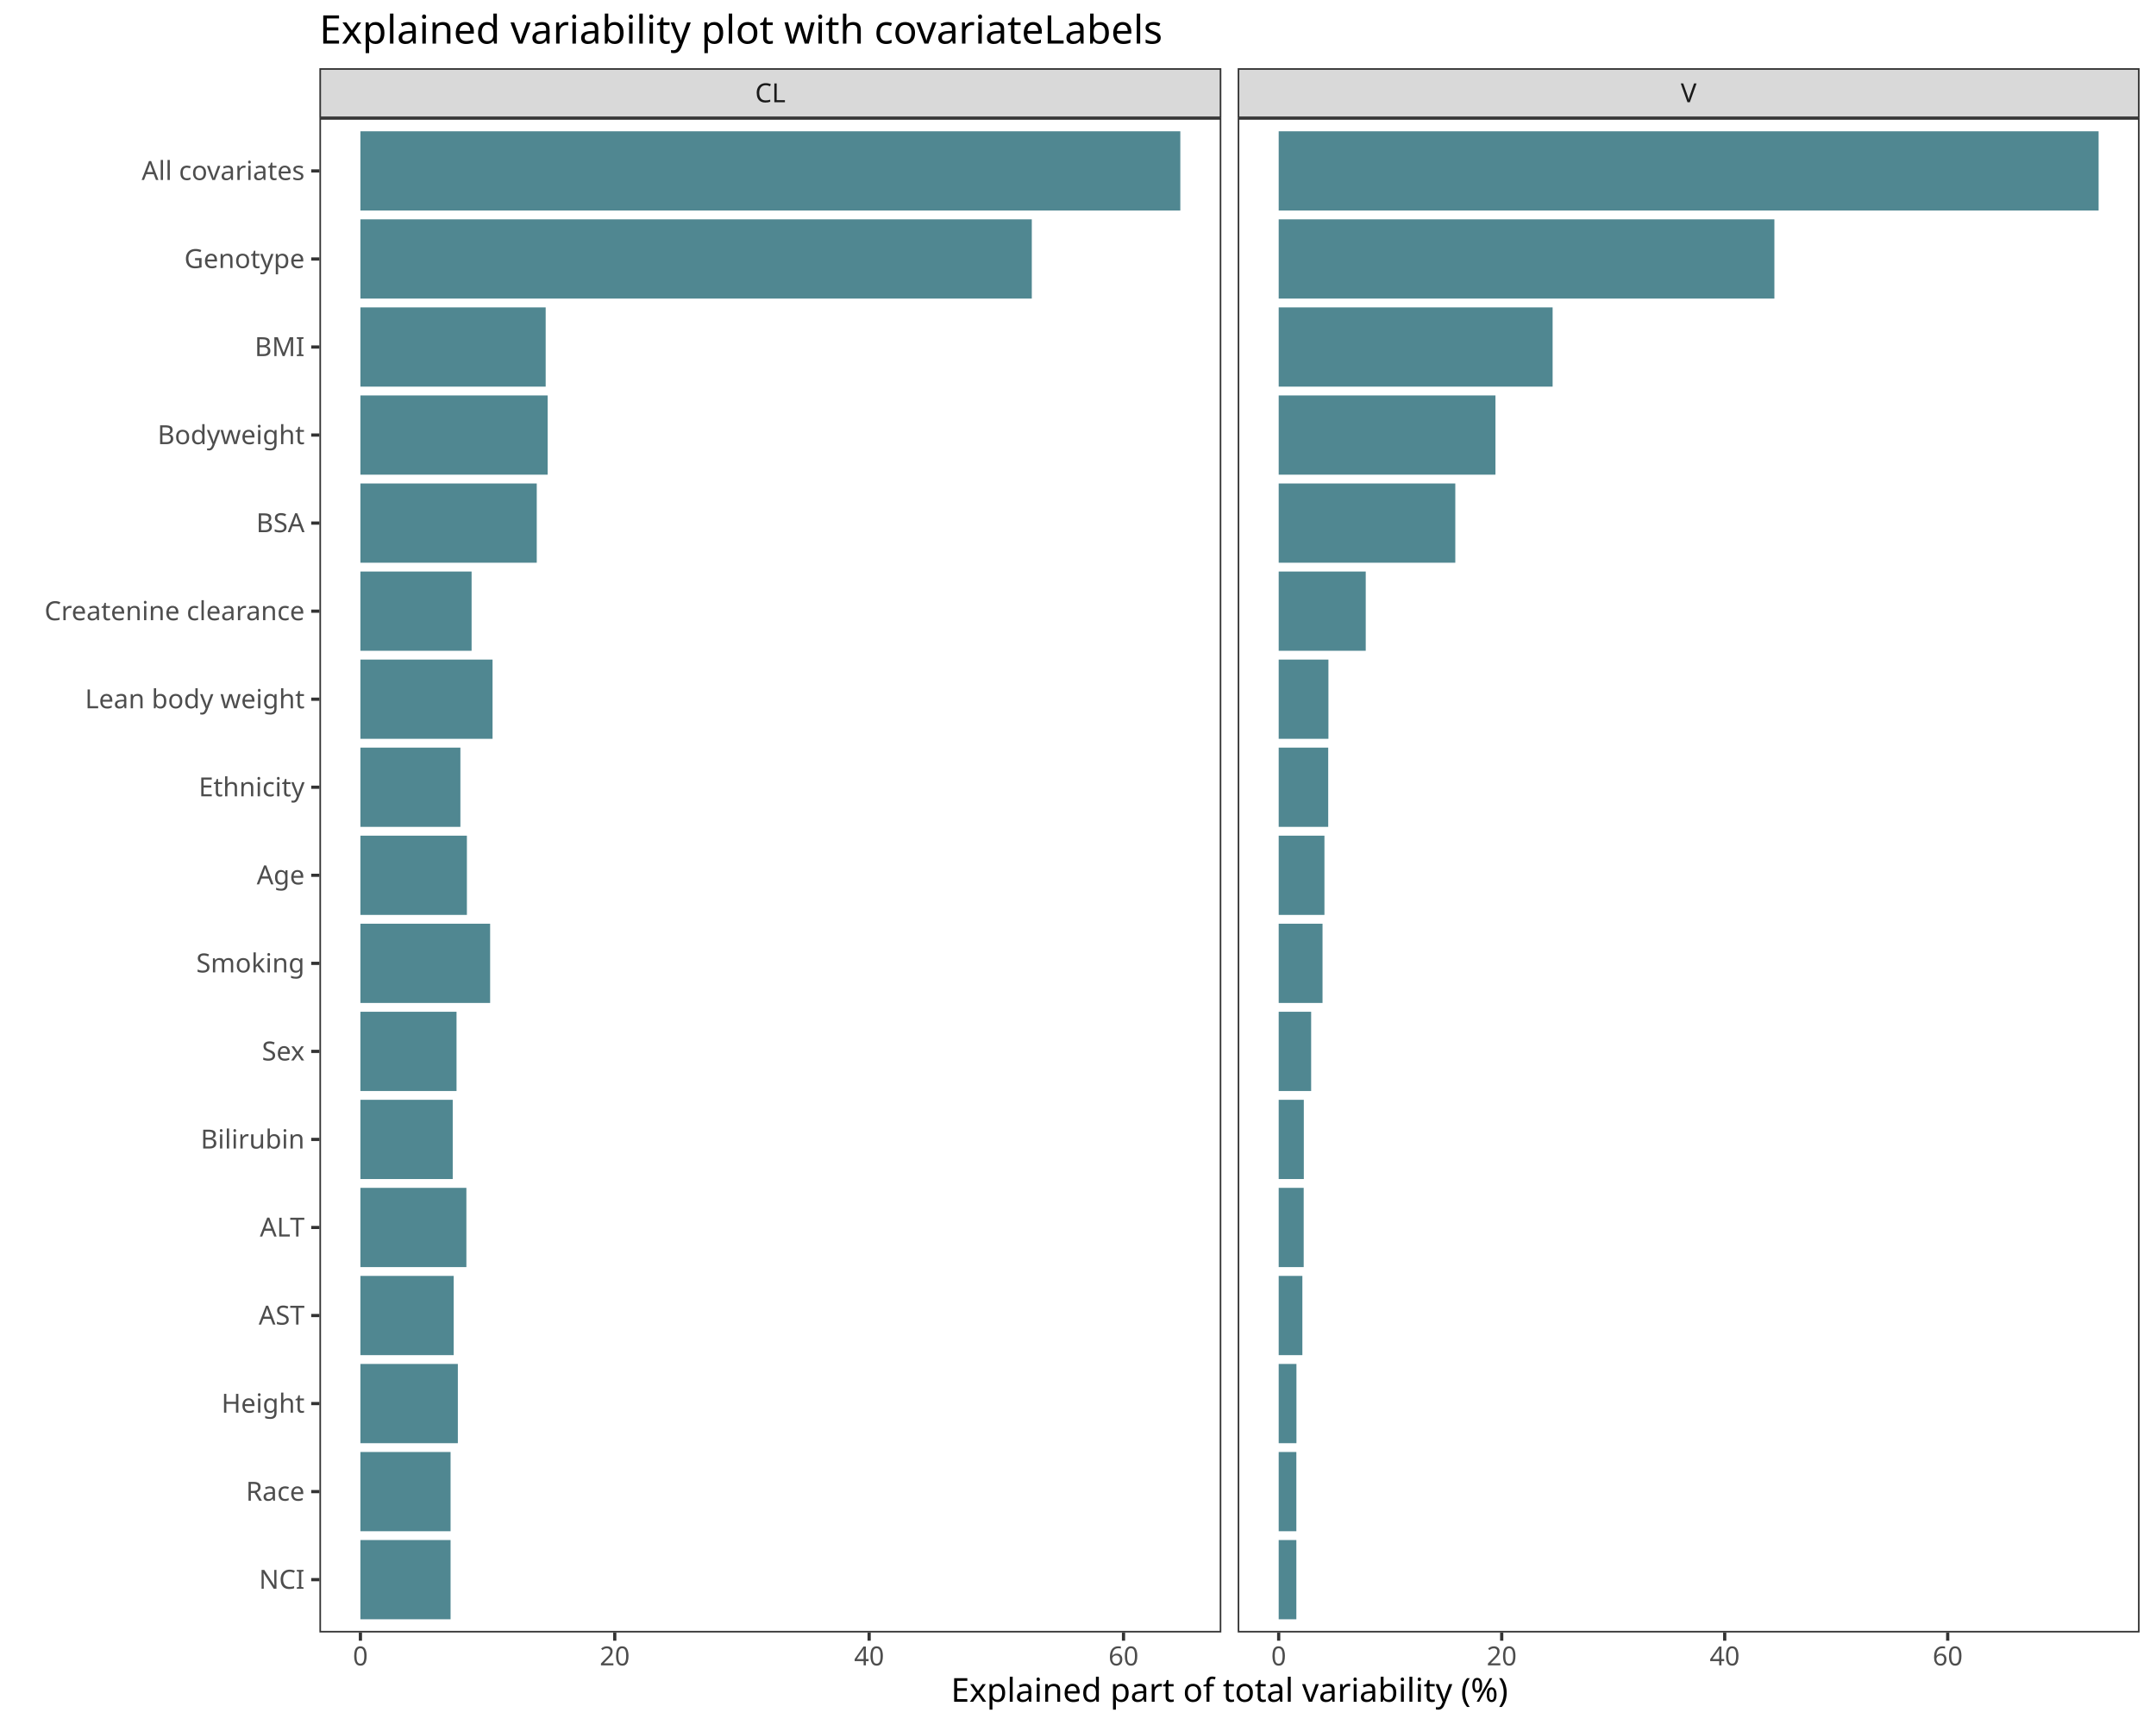
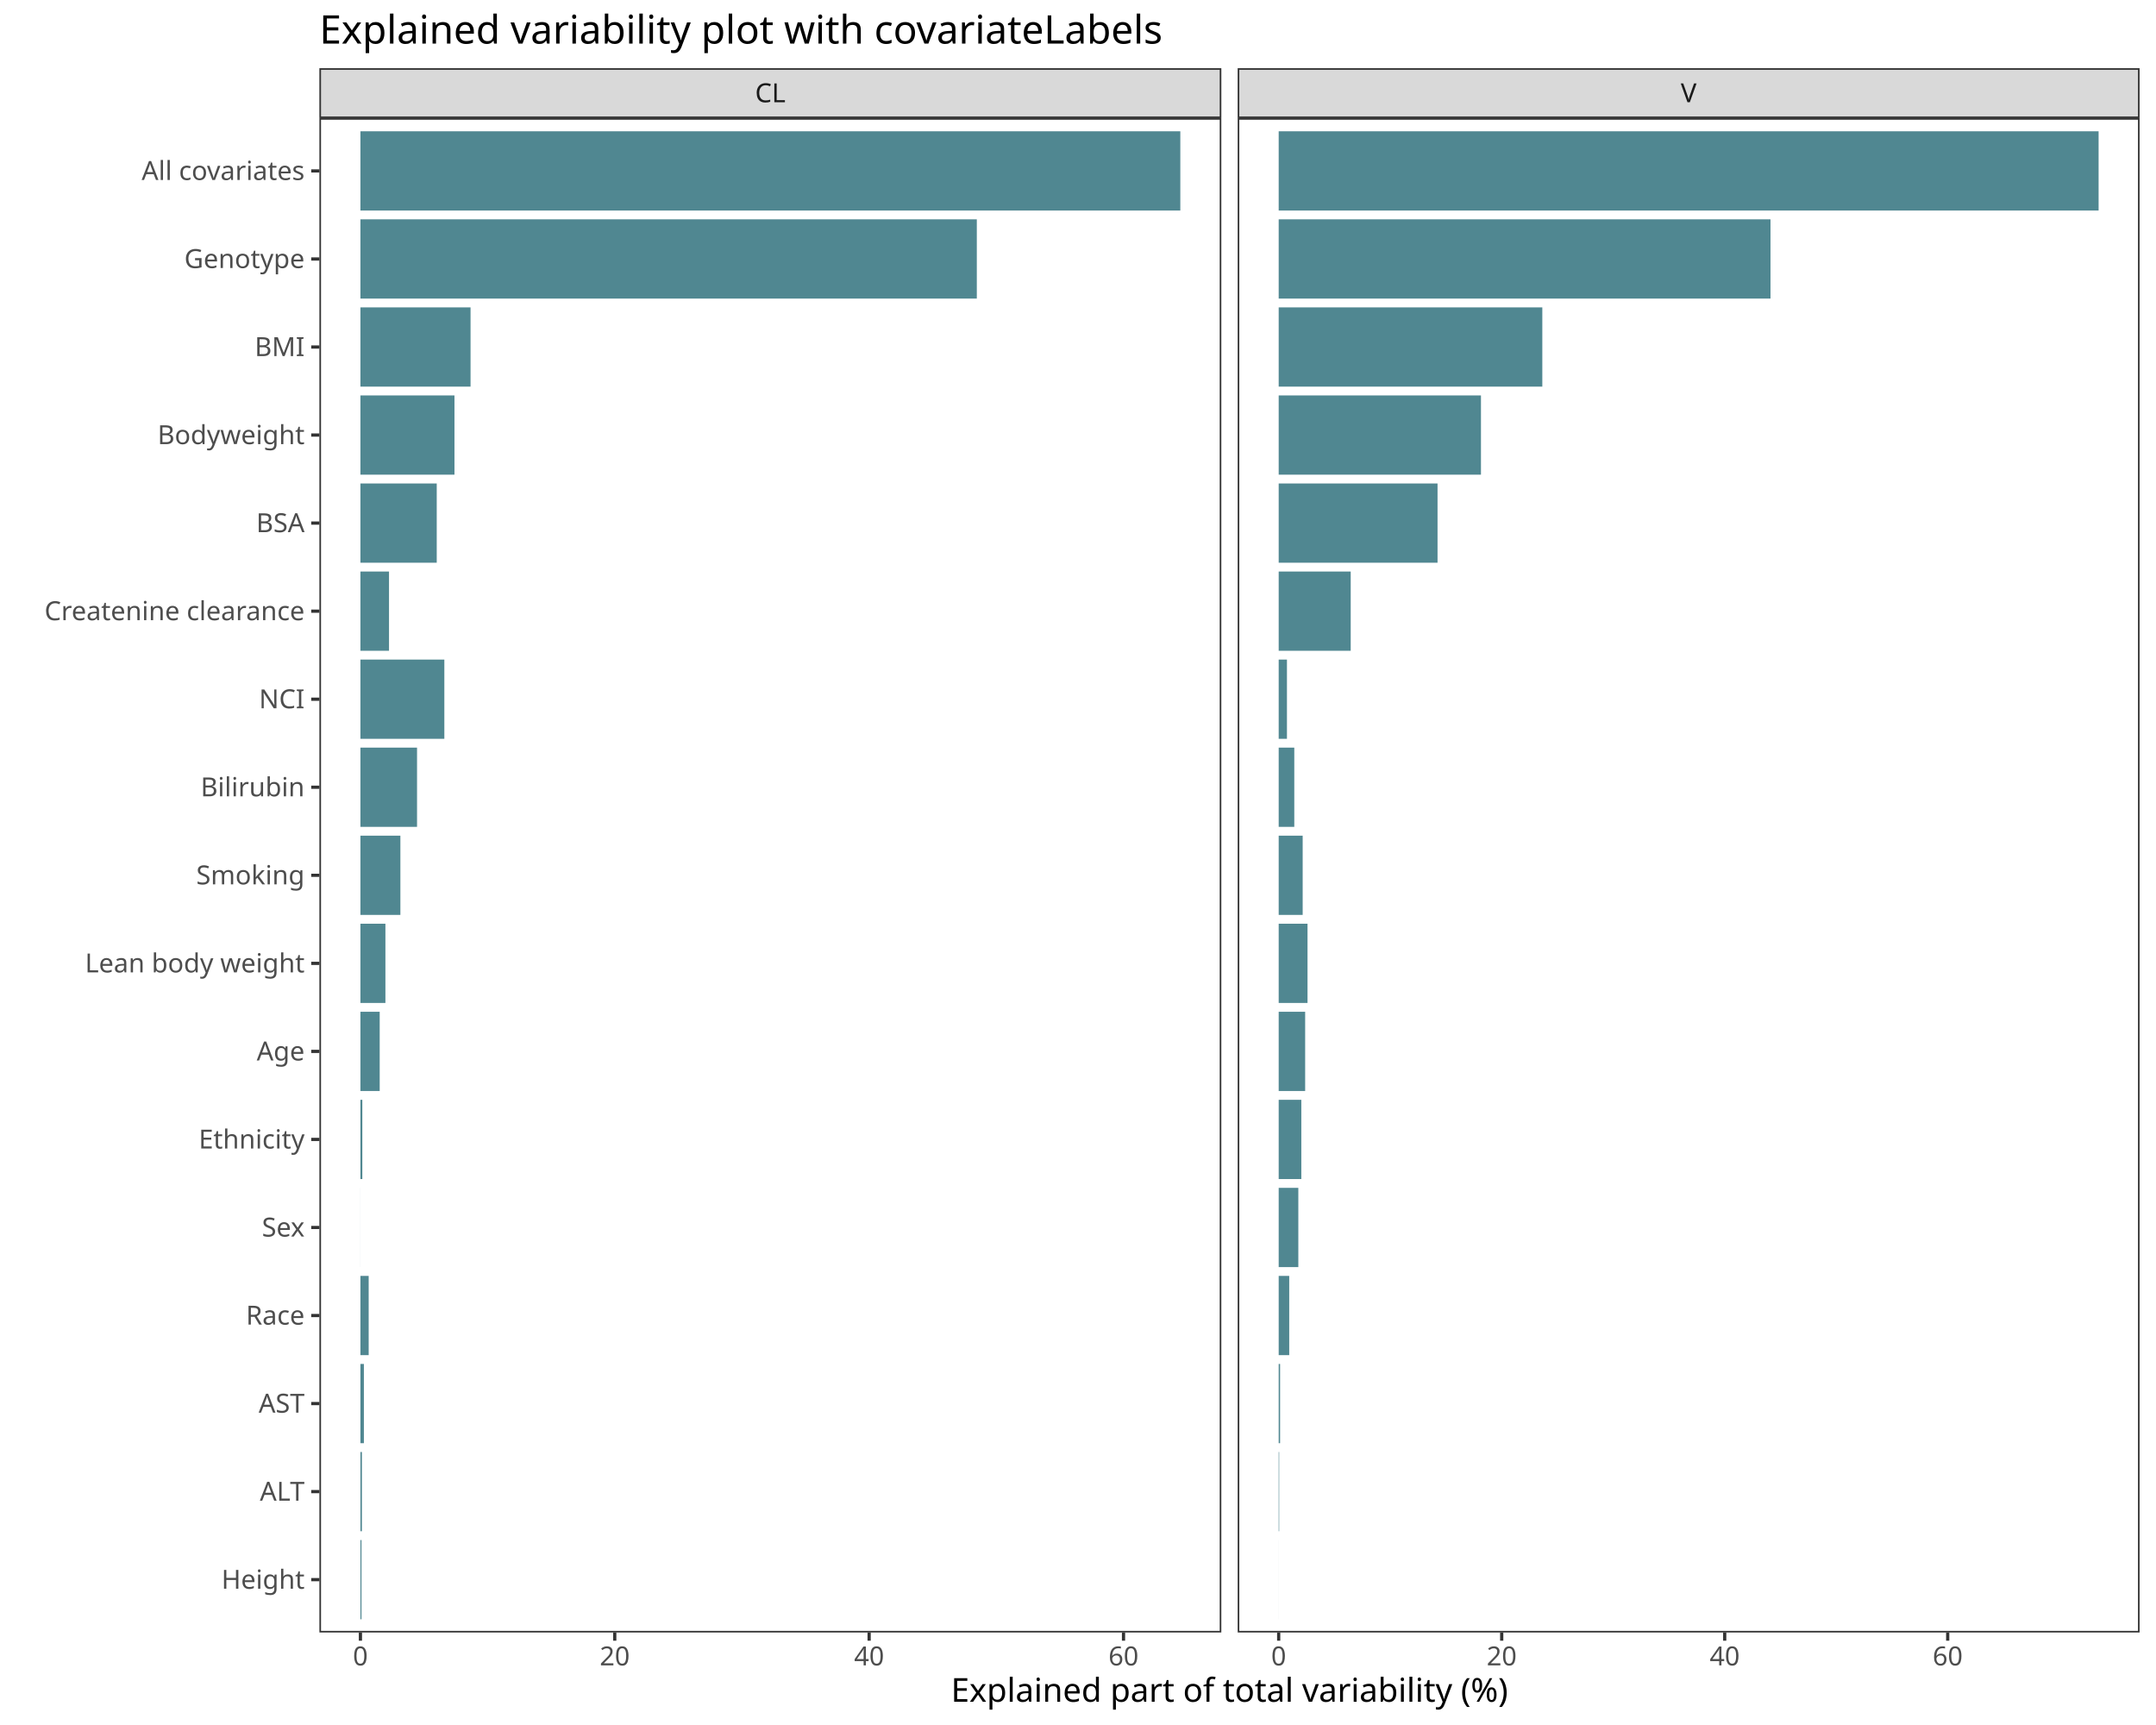
<svg xmlns="http://www.w3.org/2000/svg" class="svglite" data-engine-version="2.0" width="720.00pt" height="576.00pt" viewBox="0 0 720.00 576.00">
  <defs>
    <style type="text/css">
    .svglite line, .svglite polyline, .svglite polygon, .svglite path, .svglite rect, .svglite circle {
      fill: none;
      stroke: #000000;
      stroke-linecap: round;
      stroke-linejoin: round;
      stroke-miterlimit: 10.00;
    }
  </style>
  </defs>
  <rect width="100%" height="100%" style="stroke: none; fill: #FFFFFF;" />
  <defs>
    <clipPath id="cpMC4wMHw3MjAuMDB8MC4wMHw1NzYuMDA=">
      <rect x="0.00" y="0.00" width="720.00" height="576.00" />
    </clipPath>
  </defs>
  <g clip-path="url(#cpMC4wMHw3MjAuMDB8MC4wMHw1NzYuMDA=)">
    <rect x="0.00" y="0.00" width="720.00" height="576.00" style="stroke-width: 1.07; stroke: #FFFFFF; fill: #FFFFFF;" />
  </g>
  <defs>
    <clipPath id="cpMTA2LjY3fDQwNy44NXwzOS40M3w1NDUuMTE=">
      <rect x="106.67" y="39.43" width="301.19" height="505.68" />
    </clipPath>
  </defs>
  <g clip-path="url(#cpMTA2LjY3fDQwNy44NXwzOS40M3w1NDUuMTE=)">
    <rect x="106.67" y="39.43" width="301.19" height="505.68" style="stroke-width: 1.07; stroke: none; fill: #FFFFFF;" />
-     <rect x="120.36" y="43.84" width="273.81" height="26.46" style="stroke-width: 1.07; stroke: none; stroke-linecap: butt; stroke-linejoin: miter; fill: #508791;" />
-     <rect x="120.36" y="279.04" width="35.56" height="26.46" style="stroke-width: 1.07; stroke: none; stroke-linecap: butt; stroke-linejoin: miter; fill: #508791;" />
-     <rect x="120.36" y="396.64" width="35.39" height="26.46" style="stroke-width: 1.07; stroke: none; stroke-linecap: butt; stroke-linejoin: miter; fill: #508791;" />
-     <rect x="120.36" y="426.04" width="31.15" height="26.46" style="stroke-width: 1.07; stroke: none; stroke-linecap: butt; stroke-linejoin: miter; fill: #508791;" />
-     <rect x="120.36" y="367.24" width="30.83" height="26.46" style="stroke-width: 1.07; stroke: none; stroke-linecap: butt; stroke-linejoin: miter; fill: #508791;" />
-     <rect x="120.36" y="102.64" width="61.87" height="26.46" style="stroke-width: 1.07; stroke: none; stroke-linecap: butt; stroke-linejoin: miter; fill: #508791;" />
-     <rect x="120.36" y="161.44" width="58.89" height="26.46" style="stroke-width: 1.07; stroke: none; stroke-linecap: butt; stroke-linejoin: miter; fill: #508791;" />
-     <rect x="120.36" y="190.84" width="37.13" height="26.46" style="stroke-width: 1.07; stroke: none; stroke-linecap: butt; stroke-linejoin: miter; fill: #508791;" />
-     <rect x="120.36" y="249.64" width="33.39" height="26.46" style="stroke-width: 1.07; stroke: none; stroke-linecap: butt; stroke-linejoin: miter; fill: #508791;" />
-     <rect x="120.36" y="73.24" width="224.21" height="26.46" style="stroke-width: 1.07; stroke: none; stroke-linecap: butt; stroke-linejoin: miter; fill: #508791;" />
-     <rect x="120.36" y="455.44" width="32.54" height="26.46" style="stroke-width: 1.07; stroke: none; stroke-linecap: butt; stroke-linejoin: miter; fill: #508791;" />
-     <rect x="120.36" y="220.24" width="44.13" height="26.46" style="stroke-width: 1.07; stroke: none; stroke-linecap: butt; stroke-linejoin: miter; fill: #508791;" />
-     <rect x="120.36" y="514.24" width="30.11" height="26.46" style="stroke-width: 1.07; stroke: none; stroke-linecap: butt; stroke-linejoin: miter; fill: #508791;" />
-     <rect x="120.36" y="484.84" width="30.11" height="26.46" style="stroke-width: 1.07; stroke: none; stroke-linecap: butt; stroke-linejoin: miter; fill: #508791;" />
-     <rect x="120.36" y="337.84" width="32.10" height="26.46" style="stroke-width: 1.07; stroke: none; stroke-linecap: butt; stroke-linejoin: miter; fill: #508791;" />
-     <rect x="120.36" y="308.44" width="43.32" height="26.46" style="stroke-width: 1.07; stroke: none; stroke-linecap: butt; stroke-linejoin: miter; fill: #508791;" />
-     <rect x="120.36" y="132.04" width="62.53" height="26.46" style="stroke-width: 1.07; stroke: none; stroke-linecap: butt; stroke-linejoin: miter; fill: #508791;" />
+     <rect x="120.36" y="43.84" width="273.81" height="26.46" style="stroke-width: 1.07; stroke: none; stroke-linecap: square; stroke-linejoin: miter; fill: #508791;" />
+     <rect x="120.36" y="337.84" width="6.44" height="26.46" style="stroke-width: 1.07; stroke: none; stroke-linecap: square; stroke-linejoin: miter; fill: #508791;" />
+     <rect x="120.36" y="484.84" width="0.50" height="26.46" style="stroke-width: 1.07; stroke: none; stroke-linecap: square; stroke-linejoin: miter; fill: #508791;" />
+     <rect x="120.36" y="455.44" width="1.16" height="26.46" style="stroke-width: 1.07; stroke: none; stroke-linecap: square; stroke-linejoin: miter; fill: #508791;" />
+     <rect x="120.36" y="249.64" width="18.91" height="26.46" style="stroke-width: 1.07; stroke: none; stroke-linecap: square; stroke-linejoin: miter; fill: #508791;" />
+     <rect x="120.36" y="102.64" width="36.78" height="26.46" style="stroke-width: 1.07; stroke: none; stroke-linecap: square; stroke-linejoin: miter; fill: #508791;" />
+     <rect x="120.36" y="161.44" width="25.49" height="26.46" style="stroke-width: 1.07; stroke: none; stroke-linecap: square; stroke-linejoin: miter; fill: #508791;" />
+     <rect x="120.36" y="190.84" width="9.55" height="26.46" style="stroke-width: 1.07; stroke: none; stroke-linecap: square; stroke-linejoin: miter; fill: #508791;" />
+     <rect x="120.36" y="367.24" width="0.64" height="26.46" style="stroke-width: 1.07; stroke: none; stroke-linecap: square; stroke-linejoin: miter; fill: #508791;" />
+     <rect x="120.36" y="73.24" width="205.85" height="26.46" style="stroke-width: 1.07; stroke: none; stroke-linecap: square; stroke-linejoin: miter; fill: #508791;" />
+     <rect x="120.36" y="514.24" width="0.36" height="26.46" style="stroke-width: 1.07; stroke: none; stroke-linecap: square; stroke-linejoin: miter; fill: #508791;" />
+     <rect x="120.36" y="308.44" width="8.35" height="26.46" style="stroke-width: 1.07; stroke: none; stroke-linecap: square; stroke-linejoin: miter; fill: #508791;" />
+     <rect x="120.36" y="220.24" width="28.03" height="26.46" style="stroke-width: 1.07; stroke: none; stroke-linecap: square; stroke-linejoin: miter; fill: #508791;" />
+     <rect x="120.36" y="426.04" width="2.76" height="26.46" style="stroke-width: 1.07; stroke: none; stroke-linecap: square; stroke-linejoin: miter; fill: #508791;" />
+     <rect x="120.36" y="396.64" width="0.012" height="26.46" style="stroke-width: 1.07; stroke: none; stroke-linecap: square; stroke-linejoin: miter; fill: #508791;" />
+     <rect x="120.36" y="279.04" width="13.35" height="26.46" style="stroke-width: 1.07; stroke: none; stroke-linecap: square; stroke-linejoin: miter; fill: #508791;" />
+     <rect x="120.36" y="132.04" width="31.41" height="26.46" style="stroke-width: 1.07; stroke: none; stroke-linecap: square; stroke-linejoin: miter; fill: #508791;" />
    <rect x="106.67" y="39.43" width="301.19" height="505.68" style="stroke-width: 1.07; stroke: #333333;" />
  </g>
  <g clip-path="url(#cpMC4wMHw3MjAuMDB8MC4wMHw1NzYuMDA=)">
</g>
  <defs>
    <clipPath id="cpNDEzLjMzfDcxNC41MnwzOS40M3w1NDUuMTE=">
      <rect x="413.33" y="39.43" width="301.19" height="505.68" />
    </clipPath>
  </defs>
  <g clip-path="url(#cpNDEzLjMzfDcxNC41MnwzOS40M3w1NDUuMTE=)">
    <rect x="413.33" y="39.43" width="301.19" height="505.68" style="stroke-width: 1.07; stroke: none; fill: #FFFFFF;" />
-     <rect x="427.02" y="43.84" width="273.81" height="26.46" style="stroke-width: 1.07; stroke: none; stroke-linecap: butt; stroke-linejoin: miter; fill: #508791;" />
-     <rect x="427.02" y="279.04" width="15.28" height="26.46" style="stroke-width: 1.07; stroke: none; stroke-linecap: butt; stroke-linejoin: miter; fill: #508791;" />
-     <rect x="427.02" y="396.64" width="8.35" height="26.46" style="stroke-width: 1.07; stroke: none; stroke-linecap: butt; stroke-linejoin: miter; fill: #508791;" />
-     <rect x="427.02" y="426.04" width="7.91" height="26.46" style="stroke-width: 1.07; stroke: none; stroke-linecap: butt; stroke-linejoin: miter; fill: #508791;" />
-     <rect x="427.02" y="367.24" width="8.39" height="26.46" style="stroke-width: 1.07; stroke: none; stroke-linecap: butt; stroke-linejoin: miter; fill: #508791;" />
-     <rect x="427.02" y="102.64" width="91.48" height="26.46" style="stroke-width: 1.07; stroke: none; stroke-linecap: butt; stroke-linejoin: miter; fill: #508791;" />
-     <rect x="427.02" y="161.44" width="58.98" height="26.46" style="stroke-width: 1.07; stroke: none; stroke-linecap: butt; stroke-linejoin: miter; fill: #508791;" />
-     <rect x="427.02" y="190.84" width="29.07" height="26.46" style="stroke-width: 1.07; stroke: none; stroke-linecap: butt; stroke-linejoin: miter; fill: #508791;" />
-     <rect x="427.02" y="249.64" width="16.54" height="26.46" style="stroke-width: 1.07; stroke: none; stroke-linecap: butt; stroke-linejoin: miter; fill: #508791;" />
-     <rect x="427.02" y="73.24" width="165.54" height="26.46" style="stroke-width: 1.07; stroke: none; stroke-linecap: butt; stroke-linejoin: miter; fill: #508791;" />
-     <rect x="427.02" y="455.44" width="5.93" height="26.46" style="stroke-width: 1.07; stroke: none; stroke-linecap: butt; stroke-linejoin: miter; fill: #508791;" />
-     <rect x="427.02" y="220.24" width="16.61" height="26.46" style="stroke-width: 1.07; stroke: none; stroke-linecap: butt; stroke-linejoin: miter; fill: #508791;" />
-     <rect x="427.02" y="514.24" width="5.90" height="26.46" style="stroke-width: 1.07; stroke: none; stroke-linecap: butt; stroke-linejoin: miter; fill: #508791;" />
-     <rect x="427.02" y="484.84" width="5.90" height="26.46" style="stroke-width: 1.07; stroke: none; stroke-linecap: butt; stroke-linejoin: miter; fill: #508791;" />
-     <rect x="427.02" y="337.84" width="10.84" height="26.46" style="stroke-width: 1.07; stroke: none; stroke-linecap: butt; stroke-linejoin: miter; fill: #508791;" />
-     <rect x="427.02" y="308.44" width="14.64" height="26.46" style="stroke-width: 1.07; stroke: none; stroke-linecap: butt; stroke-linejoin: miter; fill: #508791;" />
-     <rect x="427.02" y="132.04" width="72.39" height="26.46" style="stroke-width: 1.07; stroke: none; stroke-linecap: butt; stroke-linejoin: miter; fill: #508791;" />
+     <rect x="427.02" y="43.84" width="273.81" height="26.46" style="stroke-width: 1.07; stroke: none; stroke-linecap: square; stroke-linejoin: miter; fill: #508791;" />
+     <rect x="427.02" y="337.84" width="8.84" height="26.46" style="stroke-width: 1.07; stroke: none; stroke-linecap: square; stroke-linejoin: miter; fill: #508791;" />
+     <rect x="427.02" y="484.84" width="0.16" height="26.46" style="stroke-width: 1.07; stroke: none; stroke-linecap: square; stroke-linejoin: miter; fill: #508791;" />
+     <rect x="427.02" y="455.44" width="0.47" height="26.46" style="stroke-width: 1.07; stroke: none; stroke-linecap: square; stroke-linejoin: miter; fill: #508791;" />
+     <rect x="427.02" y="249.64" width="5.21" height="26.46" style="stroke-width: 1.07; stroke: none; stroke-linecap: square; stroke-linejoin: miter; fill: #508791;" />
+     <rect x="427.02" y="102.64" width="88.04" height="26.46" style="stroke-width: 1.07; stroke: none; stroke-linecap: square; stroke-linejoin: miter; fill: #508791;" />
+     <rect x="427.02" y="161.44" width="53.05" height="26.46" style="stroke-width: 1.07; stroke: none; stroke-linecap: square; stroke-linejoin: miter; fill: #508791;" />
+     <rect x="427.02" y="190.84" width="24.05" height="26.46" style="stroke-width: 1.07; stroke: none; stroke-linecap: square; stroke-linejoin: miter; fill: #508791;" />
+     <rect x="427.02" y="367.24" width="7.56" height="26.46" style="stroke-width: 1.07; stroke: none; stroke-linecap: square; stroke-linejoin: miter; fill: #508791;" />
+     <rect x="427.02" y="73.24" width="164.24" height="26.46" style="stroke-width: 1.07; stroke: none; stroke-linecap: square; stroke-linejoin: miter; fill: #508791;" />
+     <rect x="427.02" y="514.24" width="0.008" height="26.46" style="stroke-width: 1.07; stroke: none; stroke-linecap: square; stroke-linejoin: miter; fill: #508791;" />
+     <rect x="427.02" y="308.44" width="9.63" height="26.46" style="stroke-width: 1.07; stroke: none; stroke-linecap: square; stroke-linejoin: miter; fill: #508791;" />
+     <rect x="427.02" y="220.24" width="2.76" height="26.46" style="stroke-width: 1.07; stroke: none; stroke-linecap: square; stroke-linejoin: miter; fill: #508791;" />
+     <rect x="427.02" y="426.04" width="3.52" height="26.46" style="stroke-width: 1.07; stroke: none; stroke-linecap: square; stroke-linejoin: miter; fill: #508791;" />
+     <rect x="427.02" y="396.64" width="6.56" height="26.46" style="stroke-width: 1.07; stroke: none; stroke-linecap: square; stroke-linejoin: miter; fill: #508791;" />
+     <rect x="427.02" y="279.04" width="8.01" height="26.46" style="stroke-width: 1.07; stroke: none; stroke-linecap: square; stroke-linejoin: miter; fill: #508791;" />
+     <rect x="427.02" y="132.04" width="67.55" height="26.46" style="stroke-width: 1.07; stroke: none; stroke-linecap: square; stroke-linejoin: miter; fill: #508791;" />
    <rect x="413.33" y="39.43" width="301.19" height="505.68" style="stroke-width: 1.07; stroke: #333333;" />
  </g>
  <g clip-path="url(#cpMC4wMHw3MjAuMDB8MC4wMHw1NzYuMDA=)">
</g>
  <defs>
    <clipPath id="cpMTA2LjY3fDQwNy44NXwyMi43OHwzOS40Mw==">
      <rect x="106.67" y="22.78" width="301.19" height="16.65" />
    </clipPath>
  </defs>
  <g clip-path="url(#cpMTA2LjY3fDQwNy44NXwyMi43OHwzOS40Mw==)">
    <rect x="106.67" y="22.78" width="301.19" height="16.65" style="stroke-width: 1.07; stroke: #333333; fill: #D9D9D9;" />
    <text x="257.26" y="34.14" text-anchor="middle" style="font-size: 8.80px; fill: #1A1A1A; font-family: sans;" textLength="11.25px" lengthAdjust="spacingAndGlyphs">CL</text>
  </g>
  <g clip-path="url(#cpMC4wMHw3MjAuMDB8MC4wMHw1NzYuMDA=)">
</g>
  <defs>
    <clipPath id="cpNDEzLjMzfDcxNC41MnwyMi43OHwzOS40Mw==">
      <rect x="413.33" y="22.78" width="301.19" height="16.65" />
    </clipPath>
  </defs>
  <g clip-path="url(#cpNDEzLjMzfDcxNC41MnwyMi43OHwzOS40Mw==)">
    <rect x="413.33" y="22.78" width="301.19" height="16.65" style="stroke-width: 1.07; stroke: #333333; fill: #D9D9D9;" />
    <text x="563.93" y="34.14" text-anchor="middle" style="font-size: 8.80px; fill: #1A1A1A; font-family: sans;" textLength="5.87px" lengthAdjust="spacingAndGlyphs">V</text>
  </g>
  <g clip-path="url(#cpMC4wMHw3MjAuMDB8MC4wMHw1NzYuMDA=)">
    <polyline points="120.36,547.85 120.36,545.11 " style="stroke-width: 1.07; stroke: #333333; stroke-linecap: butt;" />
    <polyline points="205.30,547.85 205.30,545.11 " style="stroke-width: 1.07; stroke: #333333; stroke-linecap: butt;" />
    <polyline points="290.25,547.85 290.25,545.11 " style="stroke-width: 1.07; stroke: #333333; stroke-linecap: butt;" />
    <polyline points="375.20,547.85 375.20,545.11 " style="stroke-width: 1.07; stroke: #333333; stroke-linecap: butt;" />
    <text x="120.36" y="556.10" text-anchor="middle" style="font-size: 8.80px; fill: #4D4D4D; font-family: sans;" textLength="4.89px" lengthAdjust="spacingAndGlyphs">0</text>
    <text x="205.30" y="556.10" text-anchor="middle" style="font-size: 8.80px; fill: #4D4D4D; font-family: sans;" textLength="9.79px" lengthAdjust="spacingAndGlyphs">20</text>
    <text x="290.25" y="556.10" text-anchor="middle" style="font-size: 8.80px; fill: #4D4D4D; font-family: sans;" textLength="9.79px" lengthAdjust="spacingAndGlyphs">40</text>
    <text x="375.20" y="556.10" text-anchor="middle" style="font-size: 8.80px; fill: #4D4D4D; font-family: sans;" textLength="9.79px" lengthAdjust="spacingAndGlyphs">60</text>
    <polyline points="427.02,547.85 427.02,545.11 " style="stroke-width: 1.07; stroke: #333333; stroke-linecap: butt;" />
    <polyline points="501.50,547.85 501.50,545.11 " style="stroke-width: 1.07; stroke: #333333; stroke-linecap: butt;" />
    <polyline points="575.97,547.85 575.97,545.11 " style="stroke-width: 1.07; stroke: #333333; stroke-linecap: butt;" />
    <polyline points="650.44,547.85 650.44,545.11 " style="stroke-width: 1.07; stroke: #333333; stroke-linecap: butt;" />
    <text x="427.02" y="556.10" text-anchor="middle" style="font-size: 8.80px; fill: #4D4D4D; font-family: sans;" textLength="4.89px" lengthAdjust="spacingAndGlyphs">0</text>
    <text x="501.50" y="556.10" text-anchor="middle" style="font-size: 8.80px; fill: #4D4D4D; font-family: sans;" textLength="9.79px" lengthAdjust="spacingAndGlyphs">20</text>
    <text x="575.97" y="556.10" text-anchor="middle" style="font-size: 8.80px; fill: #4D4D4D; font-family: sans;" textLength="9.79px" lengthAdjust="spacingAndGlyphs">40</text>
    <text x="650.44" y="556.10" text-anchor="middle" style="font-size: 8.80px; fill: #4D4D4D; font-family: sans;" textLength="9.79px" lengthAdjust="spacingAndGlyphs">60</text>
-     <text x="101.73" y="530.50" text-anchor="end" style="font-size: 8.80px; fill: #4D4D4D; font-family: sans;" textLength="15.16px" lengthAdjust="spacingAndGlyphs">NCI</text>
-     <text x="101.73" y="501.10" text-anchor="end" style="font-size: 8.80px; fill: #4D4D4D; font-family: sans;" textLength="20.55px" lengthAdjust="spacingAndGlyphs">Race</text>
-     <text x="101.73" y="471.70" text-anchor="end" style="font-size: 8.80px; fill: #4D4D4D; font-family: sans;" textLength="25.44px" lengthAdjust="spacingAndGlyphs">Height</text>
-     <text x="101.73" y="442.30" text-anchor="end" style="font-size: 8.80px; fill: #4D4D4D; font-family: sans;" textLength="17.12px" lengthAdjust="spacingAndGlyphs">AST</text>
-     <text x="101.73" y="412.90" text-anchor="end" style="font-size: 8.80px; fill: #4D4D4D; font-family: sans;" textLength="16.14px" lengthAdjust="spacingAndGlyphs">ALT</text>
-     <text x="101.73" y="383.50" text-anchor="end" style="font-size: 8.80px; fill: #4D4D4D; font-family: sans;" textLength="31.30px" lengthAdjust="spacingAndGlyphs">Bilirubin</text>
-     <text x="101.73" y="354.10" text-anchor="end" style="font-size: 8.80px; fill: #4D4D4D; font-family: sans;" textLength="15.17px" lengthAdjust="spacingAndGlyphs">Sex</text>
-     <text x="101.73" y="324.70" text-anchor="end" style="font-size: 8.80px; fill: #4D4D4D; font-family: sans;" textLength="34.25px" lengthAdjust="spacingAndGlyphs">Smoking</text>
-     <text x="101.73" y="295.30" text-anchor="end" style="font-size: 8.80px; fill: #4D4D4D; font-family: sans;" textLength="15.66px" lengthAdjust="spacingAndGlyphs">Age</text>
-     <text x="101.73" y="265.90" text-anchor="end" style="font-size: 8.80px; fill: #4D4D4D; font-family: sans;" textLength="33.26px" lengthAdjust="spacingAndGlyphs">Ethnicity</text>
-     <text x="101.73" y="236.50" text-anchor="end" style="font-size: 8.80px; fill: #4D4D4D; font-family: sans;" textLength="68.99px" lengthAdjust="spacingAndGlyphs">Lean body weight</text>
+     <text x="101.73" y="530.50" text-anchor="end" style="font-size: 8.80px; fill: #4D4D4D; font-family: sans;" textLength="25.44px" lengthAdjust="spacingAndGlyphs">Height</text>
+     <text x="101.73" y="501.10" text-anchor="end" style="font-size: 8.80px; fill: #4D4D4D; font-family: sans;" textLength="16.14px" lengthAdjust="spacingAndGlyphs">ALT</text>
+     <text x="101.73" y="471.70" text-anchor="end" style="font-size: 8.80px; fill: #4D4D4D; font-family: sans;" textLength="17.12px" lengthAdjust="spacingAndGlyphs">AST</text>
+     <text x="101.73" y="442.30" text-anchor="end" style="font-size: 8.80px; fill: #4D4D4D; font-family: sans;" textLength="20.55px" lengthAdjust="spacingAndGlyphs">Race</text>
+     <text x="101.73" y="412.90" text-anchor="end" style="font-size: 8.80px; fill: #4D4D4D; font-family: sans;" textLength="15.17px" lengthAdjust="spacingAndGlyphs">Sex</text>
+     <text x="101.73" y="383.50" text-anchor="end" style="font-size: 8.80px; fill: #4D4D4D; font-family: sans;" textLength="33.26px" lengthAdjust="spacingAndGlyphs">Ethnicity</text>
+     <text x="101.73" y="354.10" text-anchor="end" style="font-size: 8.80px; fill: #4D4D4D; font-family: sans;" textLength="15.66px" lengthAdjust="spacingAndGlyphs">Age</text>
+     <text x="101.73" y="324.70" text-anchor="end" style="font-size: 8.80px; fill: #4D4D4D; font-family: sans;" textLength="68.99px" lengthAdjust="spacingAndGlyphs">Lean body weight</text>
+     <text x="101.73" y="295.30" text-anchor="end" style="font-size: 8.80px; fill: #4D4D4D; font-family: sans;" textLength="34.25px" lengthAdjust="spacingAndGlyphs">Smoking</text>
+     <text x="101.73" y="265.90" text-anchor="end" style="font-size: 8.80px; fill: #4D4D4D; font-family: sans;" textLength="31.30px" lengthAdjust="spacingAndGlyphs">Bilirubin</text>
+     <text x="101.73" y="236.50" text-anchor="end" style="font-size: 8.80px; fill: #4D4D4D; font-family: sans;" textLength="15.16px" lengthAdjust="spacingAndGlyphs">NCI</text>
    <text x="101.73" y="207.10" text-anchor="end" style="font-size: 8.80px; fill: #4D4D4D; font-family: sans;" textLength="83.66px" lengthAdjust="spacingAndGlyphs">Createnine clearance</text>
    <text x="101.73" y="177.70" text-anchor="end" style="font-size: 8.80px; fill: #4D4D4D; font-family: sans;" textLength="17.61px" lengthAdjust="spacingAndGlyphs">BSA</text>
    <text x="101.73" y="148.30" text-anchor="end" style="font-size: 8.80px; fill: #4D4D4D; font-family: sans;" textLength="45.50px" lengthAdjust="spacingAndGlyphs">Bodyweight</text>
    <text x="101.73" y="118.90" text-anchor="end" style="font-size: 8.80px; fill: #4D4D4D; font-family: sans;" textLength="15.65px" lengthAdjust="spacingAndGlyphs">BMI</text>
    <text x="101.73" y="89.50" text-anchor="end" style="font-size: 8.80px; fill: #4D4D4D; font-family: sans;" textLength="38.17px" lengthAdjust="spacingAndGlyphs">Genotype</text>
    <text x="101.73" y="60.10" text-anchor="end" style="font-size: 8.80px; fill: #4D4D4D; font-family: sans;" textLength="52.34px" lengthAdjust="spacingAndGlyphs">All covariates</text>
    <polyline points="103.93,527.47 106.67,527.47 " style="stroke-width: 1.07; stroke: #333333; stroke-linecap: butt;" />
    <polyline points="103.93,498.07 106.67,498.07 " style="stroke-width: 1.07; stroke: #333333; stroke-linecap: butt;" />
    <polyline points="103.93,468.67 106.67,468.67 " style="stroke-width: 1.07; stroke: #333333; stroke-linecap: butt;" />
    <polyline points="103.93,439.27 106.67,439.27 " style="stroke-width: 1.07; stroke: #333333; stroke-linecap: butt;" />
    <polyline points="103.93,409.87 106.67,409.87 " style="stroke-width: 1.07; stroke: #333333; stroke-linecap: butt;" />
    <polyline points="103.93,380.47 106.67,380.47 " style="stroke-width: 1.07; stroke: #333333; stroke-linecap: butt;" />
    <polyline points="103.93,351.07 106.67,351.07 " style="stroke-width: 1.07; stroke: #333333; stroke-linecap: butt;" />
    <polyline points="103.93,321.67 106.67,321.67 " style="stroke-width: 1.07; stroke: #333333; stroke-linecap: butt;" />
    <polyline points="103.93,292.27 106.67,292.27 " style="stroke-width: 1.07; stroke: #333333; stroke-linecap: butt;" />
    <polyline points="103.93,262.87 106.67,262.87 " style="stroke-width: 1.07; stroke: #333333; stroke-linecap: butt;" />
    <polyline points="103.93,233.47 106.67,233.47 " style="stroke-width: 1.07; stroke: #333333; stroke-linecap: butt;" />
    <polyline points="103.93,204.07 106.67,204.07 " style="stroke-width: 1.07; stroke: #333333; stroke-linecap: butt;" />
    <polyline points="103.93,174.67 106.67,174.67 " style="stroke-width: 1.07; stroke: #333333; stroke-linecap: butt;" />
    <polyline points="103.93,145.27 106.67,145.27 " style="stroke-width: 1.07; stroke: #333333; stroke-linecap: butt;" />
    <polyline points="103.93,115.87 106.67,115.87 " style="stroke-width: 1.07; stroke: #333333; stroke-linecap: butt;" />
    <polyline points="103.93,86.47 106.67,86.47 " style="stroke-width: 1.07; stroke: #333333; stroke-linecap: butt;" />
    <polyline points="103.93,57.07 106.67,57.07 " style="stroke-width: 1.07; stroke: #333333; stroke-linecap: butt;" />
    <text x="410.59" y="568.24" text-anchor="middle" style="font-size: 11.00px; font-family: sans;" textLength="175.47px" lengthAdjust="spacingAndGlyphs">Explained part of total variability (%)</text>
    <text x="106.67" y="14.56" style="font-size: 13.20px; font-family: sans;" textLength="264.90px" lengthAdjust="spacingAndGlyphs">Explained variability plot with covariateLabels</text>
  </g>
</svg>
